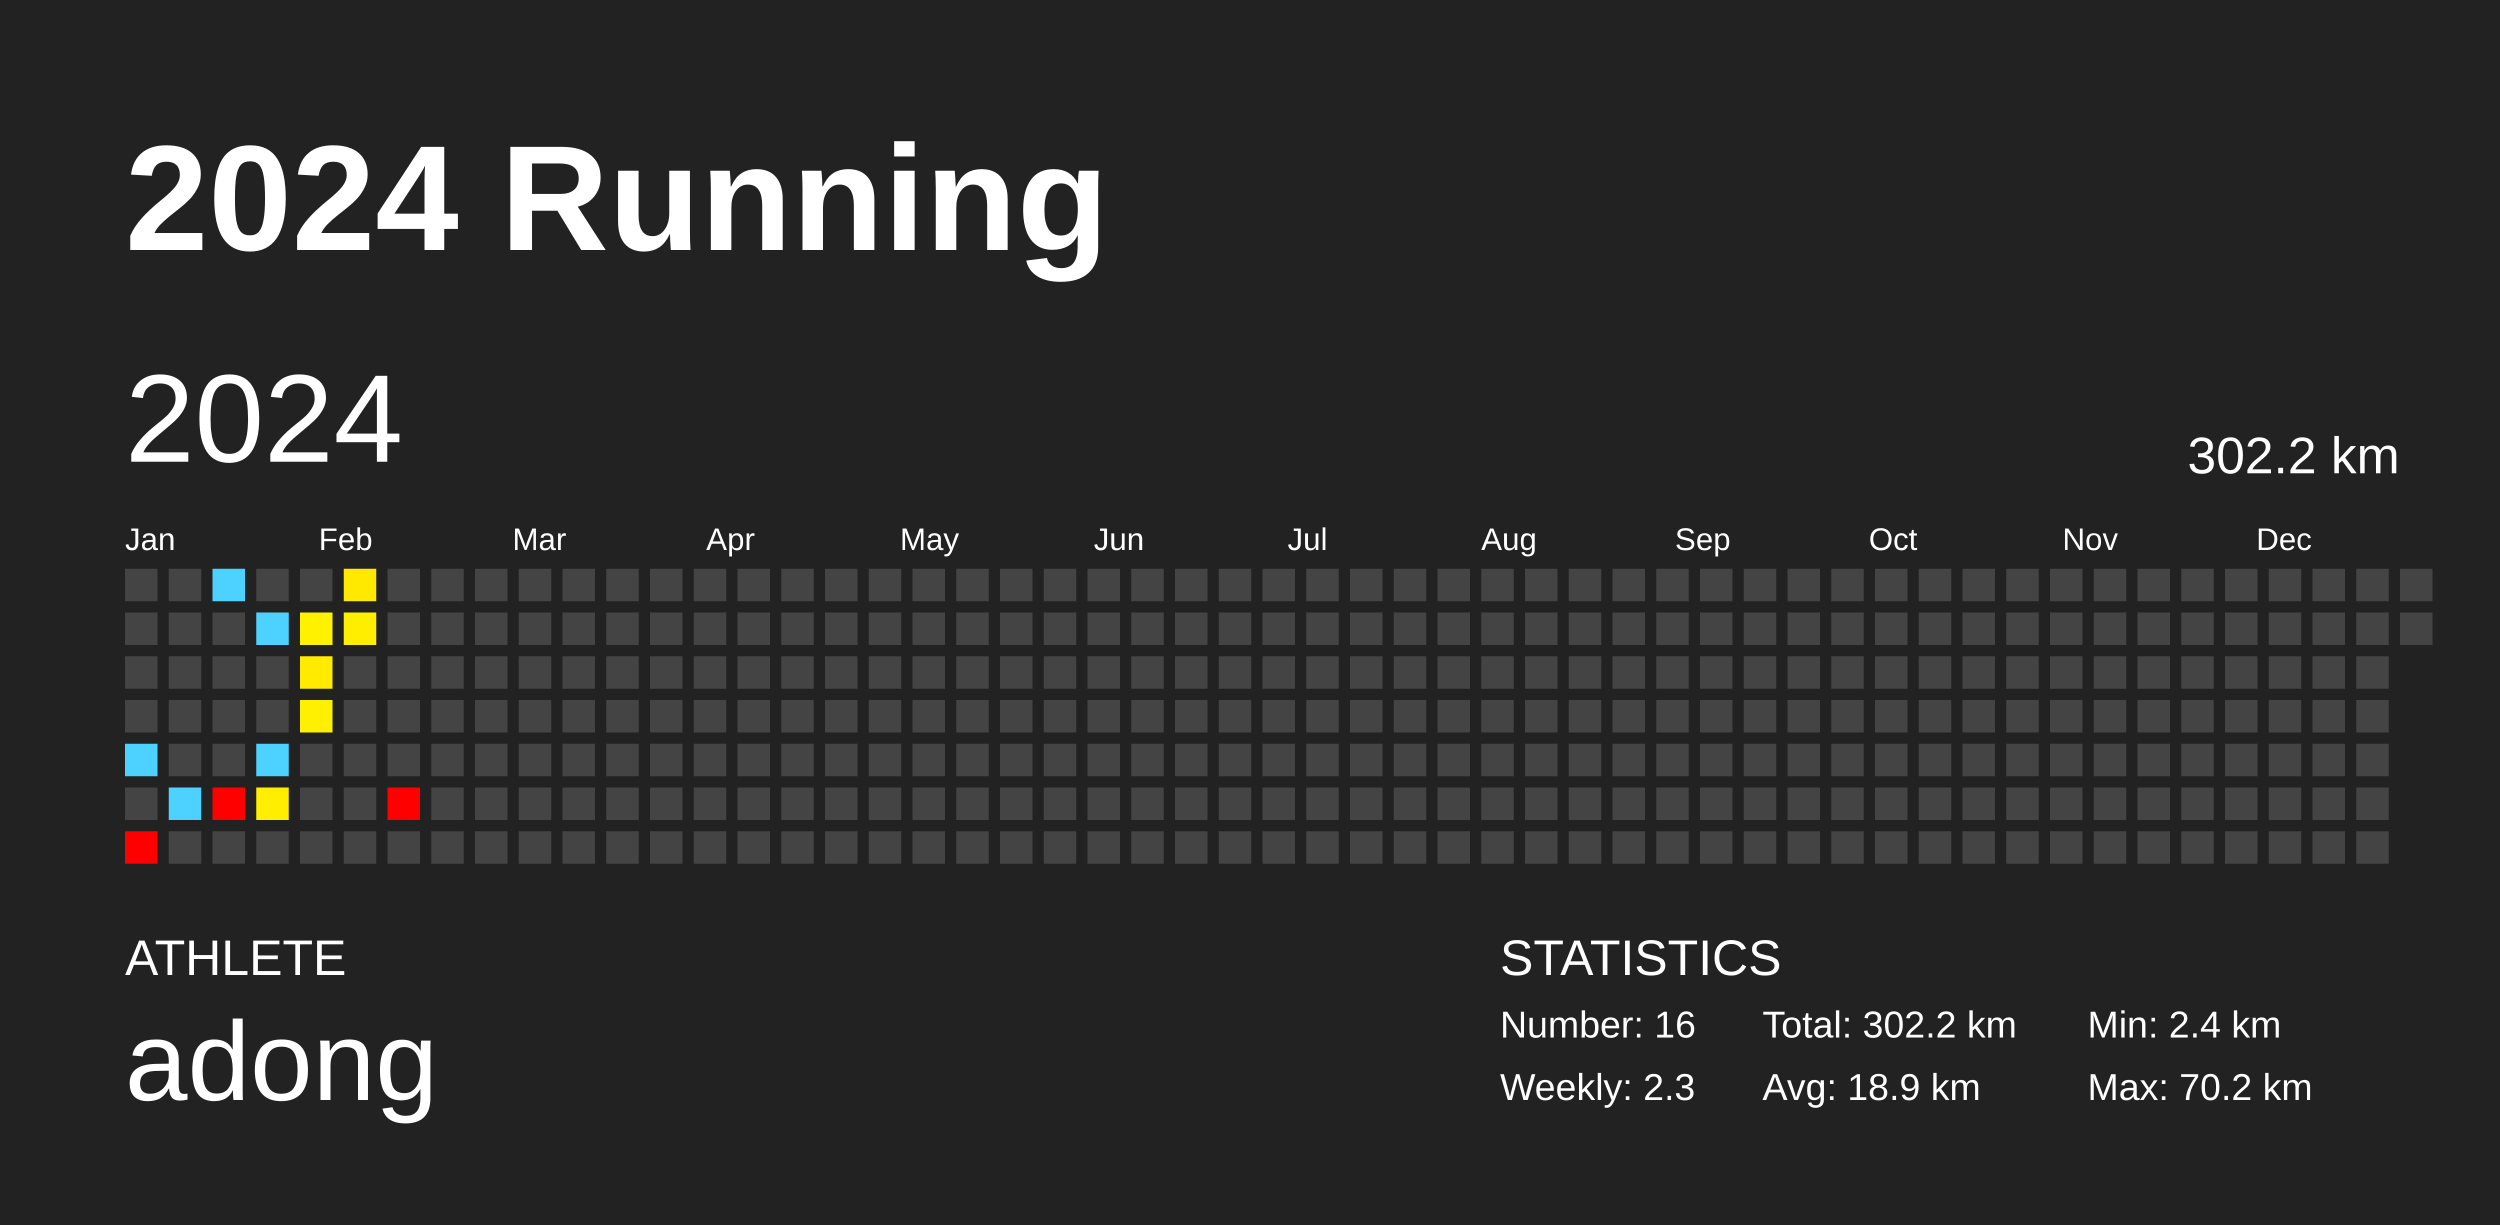
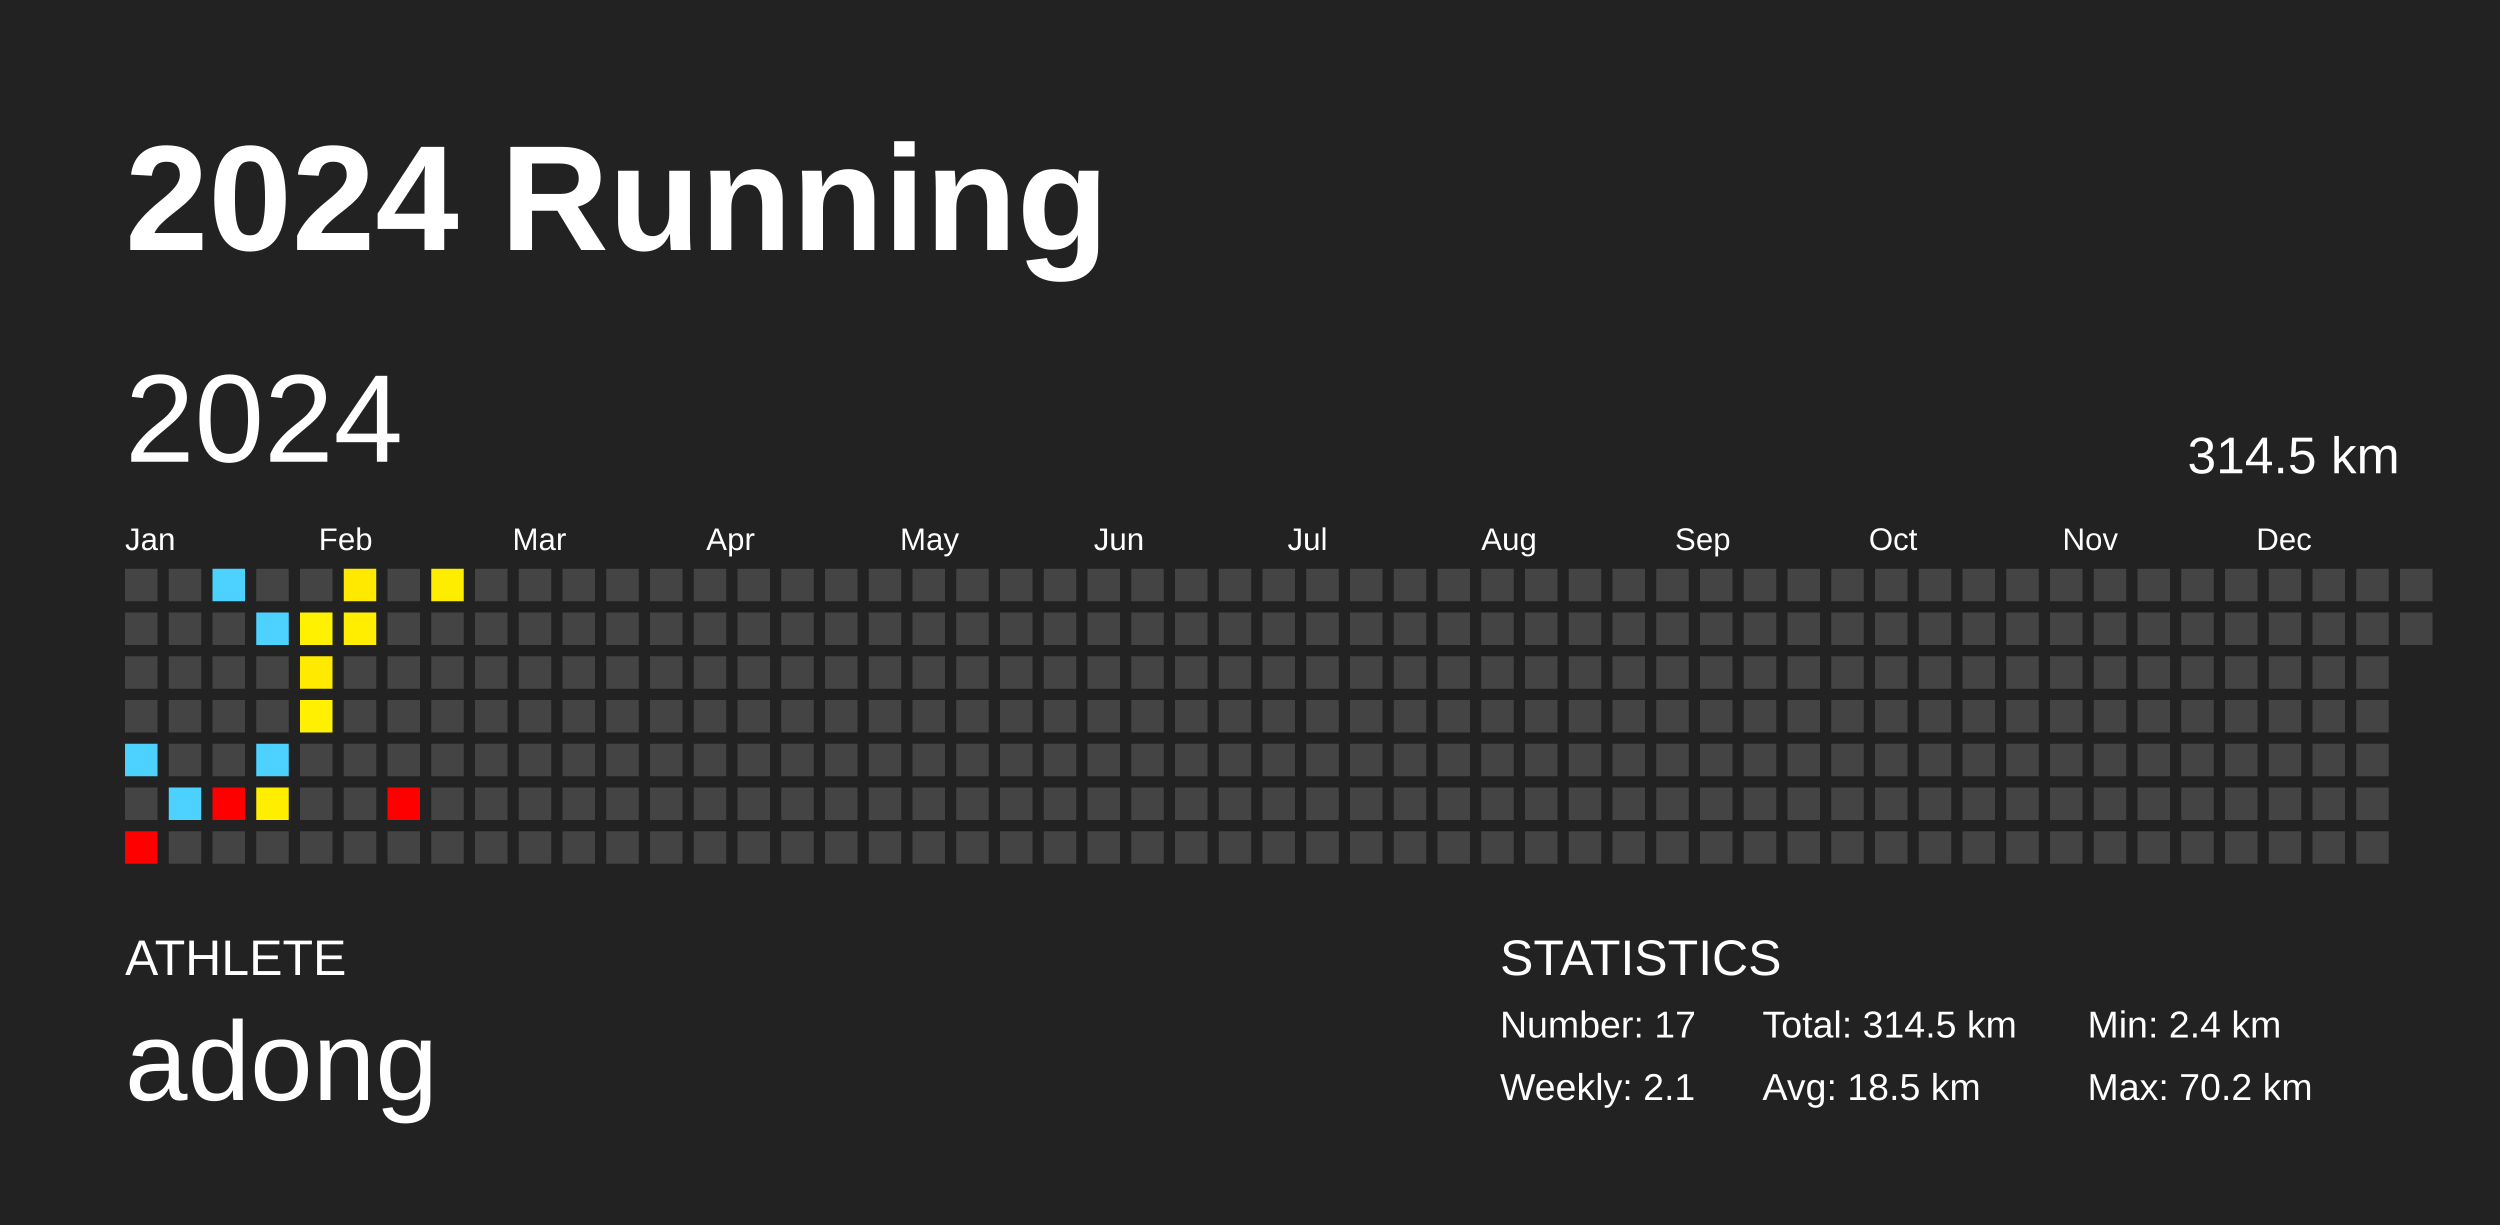
<svg xmlns="http://www.w3.org/2000/svg" baseProfile="full" height="98mm" version="1.1" viewBox="0,0,200,98" width="200mm">
  <defs />
  <rect fill="#222222" height="98" width="200" x="0" y="0" />
  <text fill="#FFFFFF" style="font-size:12px; font-family:Arial; font-weight:bold;" x="10" y="20">2024 Running</text>
  <text fill="#FFFFFF" style="font-size:4px; font-family:Arial" x="10" y="78">ATHLETE</text>
  <text fill="#FFFFFF" style="font-size:9px; font-family:Arial" x="10" y="88">adong</text>
  <text fill="#FFFFFF" style="font-size:4px; font-family:Arial" x="120" y="78">STATISTICS</text>
-   <text fill="#FFFFFF" style="font-size:3px; font-family:Arial" x="120" y="83">Number: 16</text>
-   <text fill="#FFFFFF" style="font-size:3px; font-family:Arial" x="120" y="88">Weekly: 2.3</text>
-   <text fill="#FFFFFF" style="font-size:3px; font-family:Arial" x="141" y="83">Total: 302.2 km</text>
-   <text fill="#FFFFFF" style="font-size:3px; font-family:Arial" x="141" y="88">Avg: 18.9 km</text>
+   <text fill="#FFFFFF" style="font-size:3px; font-family:Arial" x="120" y="83">Number: 17</text>
+   <text fill="#FFFFFF" style="font-size:3px; font-family:Arial" x="120" y="88">Weekly: 2.1</text>
+   <text fill="#FFFFFF" style="font-size:3px; font-family:Arial" x="141" y="83">Total: 314.5 km</text>
+   <text fill="#FFFFFF" style="font-size:3px; font-family:Arial" x="141" y="88">Avg: 18.5 km</text>
  <text fill="#FFFFFF" style="font-size:3px; font-family:Arial" x="167" y="83">Min: 2.4 km</text>
  <text fill="#FFFFFF" style="font-size:3px; font-family:Arial" x="167" y="88">Max: 70.2 km</text>
  <text dominant-baseline="hanging" fill="#FFFFFF" style="font-size:10.0px; font-family:Arial;" x="10" y="30">2024</text>
-   <text dominant-baseline="hanging" fill="#FFFFFF" style="font-size:4.125px; font-family:Arial;" x="175" y="35">302.2 km</text>
+   <text dominant-baseline="hanging" fill="#FFFFFF" style="font-size:4.125px; font-family:Arial;" x="175" y="35">314.5 km</text>
  <text fill="#FFFFFF" style="font-size:2.5px; font-family:Arial" x="10.0" y="44">Jan</text>
  <text fill="#FFFFFF" style="font-size:2.5px; font-family:Arial" x="25.5" y="44">Feb</text>
  <text fill="#FFFFFF" style="font-size:2.5px; font-family:Arial" x="41.0" y="44">Mar</text>
  <text fill="#FFFFFF" style="font-size:2.5px; font-family:Arial" x="56.5" y="44">Apr</text>
  <text fill="#FFFFFF" style="font-size:2.5px; font-family:Arial" x="72.0" y="44">May</text>
  <text fill="#FFFFFF" style="font-size:2.5px; font-family:Arial" x="87.5" y="44">Jun</text>
  <text fill="#FFFFFF" style="font-size:2.5px; font-family:Arial" x="103.0" y="44">Jul</text>
  <text fill="#FFFFFF" style="font-size:2.5px; font-family:Arial" x="118.5" y="44">Aug</text>
  <text fill="#FFFFFF" style="font-size:2.5px; font-family:Arial" x="134.0" y="44">Sep</text>
  <text fill="#FFFFFF" style="font-size:2.5px; font-family:Arial" x="149.5" y="44">Oct</text>
  <text fill="#FFFFFF" style="font-size:2.5px; font-family:Arial" x="165.0" y="44">Nov</text>
  <text fill="#FFFFFF" style="font-size:2.5px; font-family:Arial" x="180.5" y="44">Dec</text>
  <rect fill="#444444" height="2.6" width="2.6" x="10.0" y="45.5" />
  <rect fill="#444444" height="2.6" width="2.6" x="10.0" y="49.0" />
  <rect fill="#444444" height="2.6" width="2.6" x="10.0" y="52.5" />
  <rect fill="#444444" height="2.6" width="2.6" x="10.0" y="56.0" />
  <rect fill="#4dd2ff" height="2.6" width="2.6" x="10.0" y="59.5" />
  <rect fill="#444444" height="2.6" width="2.6" x="10.0" y="63.0" />
  <rect fill="red" height="2.6" width="2.6" x="10.0" y="66.5" />
  <rect fill="#444444" height="2.6" width="2.6" x="13.5" y="45.5" />
  <rect fill="#444444" height="2.6" width="2.6" x="13.5" y="49.0" />
  <rect fill="#444444" height="2.6" width="2.6" x="13.5" y="52.5" />
  <rect fill="#444444" height="2.6" width="2.6" x="13.5" y="56.0" />
  <rect fill="#444444" height="2.6" width="2.6" x="13.5" y="59.5" />
  <rect fill="#4dd2ff" height="2.6" width="2.6" x="13.5" y="63.0" />
  <rect fill="#444444" height="2.6" width="2.6" x="13.5" y="66.5" />
  <rect fill="#4dd2ff" height="2.6" width="2.6" x="17.0" y="45.5" />
  <rect fill="#444444" height="2.6" width="2.6" x="17.0" y="49.0" />
  <rect fill="#444444" height="2.6" width="2.6" x="17.0" y="52.5" />
  <rect fill="#444444" height="2.6" width="2.6" x="17.0" y="56.0" />
  <rect fill="#444444" height="2.6" width="2.6" x="17.0" y="59.5" />
  <rect fill="red" height="2.6" width="2.6" x="17.0" y="63.0" />
  <rect fill="#444444" height="2.6" width="2.6" x="17.0" y="66.5" />
  <rect fill="#444444" height="2.6" width="2.6" x="20.5" y="45.5" />
  <rect fill="#4dd2ff" height="2.6" width="2.6" x="20.5" y="49.0" />
  <rect fill="#444444" height="2.6" width="2.6" x="20.5" y="52.5" />
  <rect fill="#444444" height="2.6" width="2.6" x="20.5" y="56.0" />
  <rect fill="#4dd2ff" height="2.6" width="2.6" x="20.5" y="59.5" />
  <rect fill="#ffee00" height="2.6" width="2.6" x="20.5" y="63.0" />
  <rect fill="#444444" height="2.6" width="2.6" x="20.5" y="66.5" />
  <rect fill="#444444" height="2.6" width="2.6" x="24.0" y="45.5" />
  <rect fill="#fff100" height="2.6" width="2.6" x="24.0" y="49.0" />
  <rect fill="#ffea00" height="2.6" width="2.6" x="24.0" y="52.5" />
  <rect fill="#ffef00" height="2.6" width="2.6" x="24.0" y="56.0" />
  <rect fill="#444444" height="2.6" width="2.6" x="24.0" y="59.5" />
  <rect fill="#444444" height="2.6" width="2.6" x="24.0" y="63.0" />
  <rect fill="#444444" height="2.6" width="2.6" x="24.0" y="66.5" />
  <rect fill="#ffe900" height="2.6" width="2.6" x="27.5" y="45.5" />
  <rect fill="#ffee00" height="2.6" width="2.6" x="27.5" y="49.0" />
  <rect fill="#444444" height="2.6" width="2.6" x="27.5" y="52.5" />
  <rect fill="#444444" height="2.6" width="2.6" x="27.5" y="56.0" />
  <rect fill="#444444" height="2.6" width="2.6" x="27.5" y="59.5" />
  <rect fill="#444444" height="2.6" width="2.6" x="27.5" y="63.0" />
  <rect fill="#444444" height="2.6" width="2.6" x="27.5" y="66.5" />
  <rect fill="#444444" height="2.6" width="2.6" x="31.0" y="45.5" />
  <rect fill="#444444" height="2.6" width="2.6" x="31.0" y="49.0" />
  <rect fill="#444444" height="2.6" width="2.6" x="31.0" y="52.5" />
  <rect fill="#444444" height="2.6" width="2.6" x="31.0" y="56.0" />
  <rect fill="#444444" height="2.6" width="2.6" x="31.0" y="59.5" />
  <rect fill="red" height="2.6" width="2.6" x="31.0" y="63.0" />
  <rect fill="#444444" height="2.6" width="2.6" x="31.0" y="66.5" />
-   <rect fill="#444444" height="2.6" width="2.6" x="34.5" y="45.5" />
+   <rect fill="#ffed00" height="2.6" width="2.6" x="34.5" y="45.5" />
  <rect fill="#444444" height="2.6" width="2.6" x="34.5" y="49.0" />
  <rect fill="#444444" height="2.6" width="2.6" x="34.5" y="52.5" />
  <rect fill="#444444" height="2.6" width="2.6" x="34.5" y="56.0" />
  <rect fill="#444444" height="2.6" width="2.6" x="34.5" y="59.5" />
  <rect fill="#444444" height="2.6" width="2.6" x="34.5" y="63.0" />
  <rect fill="#444444" height="2.6" width="2.6" x="34.5" y="66.5" />
  <rect fill="#444444" height="2.6" width="2.6" x="38.0" y="45.5" />
  <rect fill="#444444" height="2.6" width="2.6" x="38.0" y="49.0" />
  <rect fill="#444444" height="2.6" width="2.6" x="38.0" y="52.5" />
  <rect fill="#444444" height="2.6" width="2.6" x="38.0" y="56.0" />
  <rect fill="#444444" height="2.6" width="2.6" x="38.0" y="59.5" />
  <rect fill="#444444" height="2.6" width="2.6" x="38.0" y="63.0" />
  <rect fill="#444444" height="2.6" width="2.6" x="38.0" y="66.5" />
  <rect fill="#444444" height="2.6" width="2.6" x="41.5" y="45.5" />
  <rect fill="#444444" height="2.6" width="2.6" x="41.5" y="49.0" />
  <rect fill="#444444" height="2.6" width="2.6" x="41.5" y="52.5" />
  <rect fill="#444444" height="2.6" width="2.6" x="41.5" y="56.0" />
  <rect fill="#444444" height="2.6" width="2.6" x="41.5" y="59.5" />
  <rect fill="#444444" height="2.6" width="2.6" x="41.5" y="63.0" />
  <rect fill="#444444" height="2.6" width="2.6" x="41.5" y="66.5" />
  <rect fill="#444444" height="2.6" width="2.6" x="45.0" y="45.5" />
  <rect fill="#444444" height="2.6" width="2.6" x="45.0" y="49.0" />
  <rect fill="#444444" height="2.6" width="2.6" x="45.0" y="52.5" />
  <rect fill="#444444" height="2.6" width="2.6" x="45.0" y="56.0" />
  <rect fill="#444444" height="2.6" width="2.6" x="45.0" y="59.5" />
  <rect fill="#444444" height="2.6" width="2.6" x="45.0" y="63.0" />
  <rect fill="#444444" height="2.6" width="2.6" x="45.0" y="66.5" />
  <rect fill="#444444" height="2.6" width="2.6" x="48.5" y="45.5" />
  <rect fill="#444444" height="2.6" width="2.6" x="48.5" y="49.0" />
  <rect fill="#444444" height="2.6" width="2.6" x="48.5" y="52.5" />
  <rect fill="#444444" height="2.6" width="2.6" x="48.5" y="56.0" />
  <rect fill="#444444" height="2.6" width="2.6" x="48.5" y="59.5" />
  <rect fill="#444444" height="2.6" width="2.6" x="48.5" y="63.0" />
  <rect fill="#444444" height="2.6" width="2.6" x="48.5" y="66.5" />
  <rect fill="#444444" height="2.6" width="2.6" x="52.0" y="45.5" />
  <rect fill="#444444" height="2.6" width="2.6" x="52.0" y="49.0" />
  <rect fill="#444444" height="2.6" width="2.6" x="52.0" y="52.5" />
  <rect fill="#444444" height="2.6" width="2.6" x="52.0" y="56.0" />
  <rect fill="#444444" height="2.6" width="2.6" x="52.0" y="59.5" />
  <rect fill="#444444" height="2.6" width="2.6" x="52.0" y="63.0" />
  <rect fill="#444444" height="2.6" width="2.6" x="52.0" y="66.5" />
  <rect fill="#444444" height="2.6" width="2.6" x="55.5" y="45.5" />
  <rect fill="#444444" height="2.6" width="2.6" x="55.5" y="49.0" />
  <rect fill="#444444" height="2.6" width="2.6" x="55.5" y="52.5" />
  <rect fill="#444444" height="2.6" width="2.6" x="55.5" y="56.0" />
  <rect fill="#444444" height="2.6" width="2.6" x="55.5" y="59.5" />
  <rect fill="#444444" height="2.6" width="2.6" x="55.5" y="63.0" />
  <rect fill="#444444" height="2.6" width="2.6" x="55.5" y="66.5" />
  <rect fill="#444444" height="2.6" width="2.6" x="59.0" y="45.5" />
  <rect fill="#444444" height="2.6" width="2.6" x="59.0" y="49.0" />
  <rect fill="#444444" height="2.6" width="2.6" x="59.0" y="52.5" />
  <rect fill="#444444" height="2.6" width="2.6" x="59.0" y="56.0" />
  <rect fill="#444444" height="2.6" width="2.6" x="59.0" y="59.5" />
  <rect fill="#444444" height="2.6" width="2.6" x="59.0" y="63.0" />
  <rect fill="#444444" height="2.6" width="2.6" x="59.0" y="66.5" />
  <rect fill="#444444" height="2.6" width="2.6" x="62.5" y="45.5" />
  <rect fill="#444444" height="2.6" width="2.6" x="62.5" y="49.0" />
  <rect fill="#444444" height="2.6" width="2.6" x="62.5" y="52.5" />
  <rect fill="#444444" height="2.6" width="2.6" x="62.5" y="56.0" />
  <rect fill="#444444" height="2.6" width="2.6" x="62.5" y="59.5" />
  <rect fill="#444444" height="2.6" width="2.6" x="62.5" y="63.0" />
  <rect fill="#444444" height="2.6" width="2.6" x="62.5" y="66.5" />
  <rect fill="#444444" height="2.6" width="2.6" x="66.0" y="45.5" />
  <rect fill="#444444" height="2.6" width="2.6" x="66.0" y="49.0" />
  <rect fill="#444444" height="2.6" width="2.6" x="66.0" y="52.5" />
  <rect fill="#444444" height="2.6" width="2.6" x="66.0" y="56.0" />
  <rect fill="#444444" height="2.6" width="2.6" x="66.0" y="59.5" />
  <rect fill="#444444" height="2.6" width="2.6" x="66.0" y="63.0" />
  <rect fill="#444444" height="2.6" width="2.6" x="66.0" y="66.5" />
  <rect fill="#444444" height="2.6" width="2.6" x="69.5" y="45.5" />
  <rect fill="#444444" height="2.6" width="2.6" x="69.5" y="49.0" />
  <rect fill="#444444" height="2.6" width="2.6" x="69.5" y="52.5" />
  <rect fill="#444444" height="2.6" width="2.6" x="69.5" y="56.0" />
  <rect fill="#444444" height="2.6" width="2.6" x="69.5" y="59.5" />
  <rect fill="#444444" height="2.6" width="2.6" x="69.5" y="63.0" />
  <rect fill="#444444" height="2.6" width="2.6" x="69.5" y="66.5" />
  <rect fill="#444444" height="2.6" width="2.6" x="73.0" y="45.5" />
  <rect fill="#444444" height="2.6" width="2.6" x="73.0" y="49.0" />
  <rect fill="#444444" height="2.6" width="2.6" x="73.0" y="52.5" />
  <rect fill="#444444" height="2.6" width="2.6" x="73.0" y="56.0" />
  <rect fill="#444444" height="2.6" width="2.6" x="73.0" y="59.5" />
  <rect fill="#444444" height="2.6" width="2.6" x="73.0" y="63.0" />
  <rect fill="#444444" height="2.6" width="2.6" x="73.0" y="66.5" />
  <rect fill="#444444" height="2.6" width="2.6" x="76.5" y="45.5" />
  <rect fill="#444444" height="2.6" width="2.6" x="76.5" y="49.0" />
  <rect fill="#444444" height="2.6" width="2.6" x="76.5" y="52.5" />
  <rect fill="#444444" height="2.6" width="2.6" x="76.5" y="56.0" />
  <rect fill="#444444" height="2.6" width="2.6" x="76.5" y="59.5" />
  <rect fill="#444444" height="2.6" width="2.6" x="76.5" y="63.0" />
  <rect fill="#444444" height="2.6" width="2.6" x="76.5" y="66.5" />
  <rect fill="#444444" height="2.6" width="2.6" x="80.0" y="45.5" />
  <rect fill="#444444" height="2.6" width="2.6" x="80.0" y="49.0" />
  <rect fill="#444444" height="2.6" width="2.6" x="80.0" y="52.5" />
  <rect fill="#444444" height="2.6" width="2.6" x="80.0" y="56.0" />
  <rect fill="#444444" height="2.6" width="2.6" x="80.0" y="59.5" />
  <rect fill="#444444" height="2.6" width="2.6" x="80.0" y="63.0" />
  <rect fill="#444444" height="2.6" width="2.6" x="80.0" y="66.5" />
  <rect fill="#444444" height="2.6" width="2.6" x="83.5" y="45.5" />
  <rect fill="#444444" height="2.6" width="2.6" x="83.5" y="49.0" />
  <rect fill="#444444" height="2.6" width="2.6" x="83.5" y="52.5" />
  <rect fill="#444444" height="2.6" width="2.6" x="83.5" y="56.0" />
  <rect fill="#444444" height="2.6" width="2.6" x="83.5" y="59.5" />
  <rect fill="#444444" height="2.6" width="2.6" x="83.5" y="63.0" />
  <rect fill="#444444" height="2.6" width="2.6" x="83.5" y="66.5" />
  <rect fill="#444444" height="2.6" width="2.6" x="87.0" y="45.5" />
  <rect fill="#444444" height="2.6" width="2.6" x="87.0" y="49.0" />
  <rect fill="#444444" height="2.6" width="2.6" x="87.0" y="52.5" />
  <rect fill="#444444" height="2.6" width="2.6" x="87.0" y="56.0" />
  <rect fill="#444444" height="2.6" width="2.6" x="87.0" y="59.5" />
  <rect fill="#444444" height="2.6" width="2.6" x="87.0" y="63.0" />
  <rect fill="#444444" height="2.6" width="2.6" x="87.0" y="66.5" />
  <rect fill="#444444" height="2.6" width="2.6" x="90.5" y="45.5" />
  <rect fill="#444444" height="2.6" width="2.6" x="90.5" y="49.0" />
  <rect fill="#444444" height="2.6" width="2.6" x="90.5" y="52.5" />
  <rect fill="#444444" height="2.6" width="2.6" x="90.5" y="56.0" />
  <rect fill="#444444" height="2.6" width="2.6" x="90.5" y="59.5" />
  <rect fill="#444444" height="2.6" width="2.6" x="90.5" y="63.0" />
  <rect fill="#444444" height="2.6" width="2.6" x="90.5" y="66.5" />
  <rect fill="#444444" height="2.6" width="2.6" x="94.0" y="45.5" />
  <rect fill="#444444" height="2.6" width="2.6" x="94.0" y="49.0" />
  <rect fill="#444444" height="2.6" width="2.6" x="94.0" y="52.5" />
  <rect fill="#444444" height="2.6" width="2.6" x="94.0" y="56.0" />
  <rect fill="#444444" height="2.6" width="2.6" x="94.0" y="59.5" />
  <rect fill="#444444" height="2.6" width="2.6" x="94.0" y="63.0" />
  <rect fill="#444444" height="2.6" width="2.6" x="94.0" y="66.5" />
  <rect fill="#444444" height="2.6" width="2.6" x="97.5" y="45.5" />
  <rect fill="#444444" height="2.6" width="2.6" x="97.5" y="49.0" />
  <rect fill="#444444" height="2.6" width="2.6" x="97.5" y="52.5" />
  <rect fill="#444444" height="2.6" width="2.6" x="97.5" y="56.0" />
  <rect fill="#444444" height="2.6" width="2.6" x="97.5" y="59.5" />
  <rect fill="#444444" height="2.6" width="2.6" x="97.5" y="63.0" />
  <rect fill="#444444" height="2.6" width="2.6" x="97.5" y="66.5" />
  <rect fill="#444444" height="2.6" width="2.6" x="101.0" y="45.5" />
  <rect fill="#444444" height="2.6" width="2.6" x="101.0" y="49.0" />
  <rect fill="#444444" height="2.6" width="2.6" x="101.0" y="52.5" />
  <rect fill="#444444" height="2.6" width="2.6" x="101.0" y="56.0" />
  <rect fill="#444444" height="2.6" width="2.6" x="101.0" y="59.5" />
  <rect fill="#444444" height="2.6" width="2.6" x="101.0" y="63.0" />
  <rect fill="#444444" height="2.6" width="2.6" x="101.0" y="66.5" />
  <rect fill="#444444" height="2.6" width="2.6" x="104.5" y="45.5" />
  <rect fill="#444444" height="2.6" width="2.6" x="104.5" y="49.0" />
  <rect fill="#444444" height="2.6" width="2.6" x="104.5" y="52.5" />
  <rect fill="#444444" height="2.6" width="2.6" x="104.5" y="56.0" />
  <rect fill="#444444" height="2.6" width="2.6" x="104.5" y="59.5" />
  <rect fill="#444444" height="2.6" width="2.6" x="104.5" y="63.0" />
  <rect fill="#444444" height="2.6" width="2.6" x="104.5" y="66.5" />
  <rect fill="#444444" height="2.6" width="2.6" x="108.0" y="45.5" />
  <rect fill="#444444" height="2.6" width="2.6" x="108.0" y="49.0" />
  <rect fill="#444444" height="2.6" width="2.6" x="108.0" y="52.5" />
  <rect fill="#444444" height="2.6" width="2.6" x="108.0" y="56.0" />
  <rect fill="#444444" height="2.6" width="2.6" x="108.0" y="59.5" />
  <rect fill="#444444" height="2.6" width="2.6" x="108.0" y="63.0" />
  <rect fill="#444444" height="2.6" width="2.6" x="108.0" y="66.5" />
  <rect fill="#444444" height="2.6" width="2.6" x="111.5" y="45.5" />
  <rect fill="#444444" height="2.6" width="2.6" x="111.5" y="49.0" />
  <rect fill="#444444" height="2.6" width="2.6" x="111.5" y="52.5" />
  <rect fill="#444444" height="2.6" width="2.6" x="111.5" y="56.0" />
  <rect fill="#444444" height="2.6" width="2.6" x="111.5" y="59.5" />
  <rect fill="#444444" height="2.6" width="2.6" x="111.5" y="63.0" />
  <rect fill="#444444" height="2.6" width="2.6" x="111.5" y="66.5" />
  <rect fill="#444444" height="2.6" width="2.6" x="115.0" y="45.5" />
  <rect fill="#444444" height="2.6" width="2.6" x="115.0" y="49.0" />
  <rect fill="#444444" height="2.6" width="2.6" x="115.0" y="52.5" />
  <rect fill="#444444" height="2.6" width="2.6" x="115.0" y="56.0" />
  <rect fill="#444444" height="2.6" width="2.6" x="115.0" y="59.5" />
  <rect fill="#444444" height="2.6" width="2.6" x="115.0" y="63.0" />
  <rect fill="#444444" height="2.6" width="2.6" x="115.0" y="66.5" />
  <rect fill="#444444" height="2.6" width="2.6" x="118.5" y="45.5" />
  <rect fill="#444444" height="2.6" width="2.6" x="118.5" y="49.0" />
  <rect fill="#444444" height="2.6" width="2.6" x="118.5" y="52.5" />
  <rect fill="#444444" height="2.6" width="2.6" x="118.5" y="56.0" />
  <rect fill="#444444" height="2.6" width="2.6" x="118.5" y="59.5" />
  <rect fill="#444444" height="2.6" width="2.6" x="118.5" y="63.0" />
  <rect fill="#444444" height="2.6" width="2.6" x="118.5" y="66.5" />
  <rect fill="#444444" height="2.6" width="2.6" x="122.0" y="45.5" />
  <rect fill="#444444" height="2.6" width="2.6" x="122.0" y="49.0" />
  <rect fill="#444444" height="2.6" width="2.6" x="122.0" y="52.5" />
  <rect fill="#444444" height="2.6" width="2.6" x="122.0" y="56.0" />
  <rect fill="#444444" height="2.6" width="2.6" x="122.0" y="59.5" />
  <rect fill="#444444" height="2.6" width="2.6" x="122.0" y="63.0" />
  <rect fill="#444444" height="2.6" width="2.6" x="122.0" y="66.5" />
  <rect fill="#444444" height="2.6" width="2.6" x="125.5" y="45.5" />
  <rect fill="#444444" height="2.6" width="2.6" x="125.5" y="49.0" />
  <rect fill="#444444" height="2.6" width="2.6" x="125.5" y="52.5" />
  <rect fill="#444444" height="2.6" width="2.6" x="125.5" y="56.0" />
  <rect fill="#444444" height="2.6" width="2.6" x="125.5" y="59.5" />
  <rect fill="#444444" height="2.6" width="2.6" x="125.5" y="63.0" />
  <rect fill="#444444" height="2.6" width="2.6" x="125.5" y="66.5" />
  <rect fill="#444444" height="2.6" width="2.6" x="129.0" y="45.5" />
  <rect fill="#444444" height="2.6" width="2.6" x="129.0" y="49.0" />
  <rect fill="#444444" height="2.6" width="2.6" x="129.0" y="52.5" />
  <rect fill="#444444" height="2.6" width="2.6" x="129.0" y="56.0" />
  <rect fill="#444444" height="2.6" width="2.6" x="129.0" y="59.5" />
  <rect fill="#444444" height="2.6" width="2.6" x="129.0" y="63.0" />
  <rect fill="#444444" height="2.6" width="2.6" x="129.0" y="66.5" />
  <rect fill="#444444" height="2.6" width="2.6" x="132.5" y="45.5" />
  <rect fill="#444444" height="2.6" width="2.6" x="132.5" y="49.0" />
  <rect fill="#444444" height="2.6" width="2.6" x="132.5" y="52.5" />
  <rect fill="#444444" height="2.6" width="2.6" x="132.5" y="56.0" />
  <rect fill="#444444" height="2.6" width="2.6" x="132.5" y="59.5" />
  <rect fill="#444444" height="2.6" width="2.6" x="132.5" y="63.0" />
  <rect fill="#444444" height="2.6" width="2.6" x="132.5" y="66.5" />
  <rect fill="#444444" height="2.6" width="2.6" x="136.0" y="45.5" />
  <rect fill="#444444" height="2.6" width="2.6" x="136.0" y="49.0" />
  <rect fill="#444444" height="2.6" width="2.6" x="136.0" y="52.5" />
  <rect fill="#444444" height="2.6" width="2.6" x="136.0" y="56.0" />
  <rect fill="#444444" height="2.6" width="2.6" x="136.0" y="59.5" />
  <rect fill="#444444" height="2.6" width="2.6" x="136.0" y="63.0" />
  <rect fill="#444444" height="2.6" width="2.6" x="136.0" y="66.5" />
  <rect fill="#444444" height="2.6" width="2.6" x="139.5" y="45.5" />
  <rect fill="#444444" height="2.6" width="2.6" x="139.5" y="49.0" />
  <rect fill="#444444" height="2.6" width="2.6" x="139.5" y="52.5" />
  <rect fill="#444444" height="2.6" width="2.6" x="139.5" y="56.0" />
  <rect fill="#444444" height="2.6" width="2.6" x="139.5" y="59.5" />
  <rect fill="#444444" height="2.6" width="2.6" x="139.5" y="63.0" />
  <rect fill="#444444" height="2.6" width="2.6" x="139.5" y="66.5" />
  <rect fill="#444444" height="2.6" width="2.6" x="143.0" y="45.5" />
  <rect fill="#444444" height="2.6" width="2.6" x="143.0" y="49.0" />
  <rect fill="#444444" height="2.6" width="2.6" x="143.0" y="52.5" />
  <rect fill="#444444" height="2.6" width="2.6" x="143.0" y="56.0" />
  <rect fill="#444444" height="2.6" width="2.6" x="143.0" y="59.5" />
  <rect fill="#444444" height="2.6" width="2.6" x="143.0" y="63.0" />
  <rect fill="#444444" height="2.6" width="2.6" x="143.0" y="66.5" />
  <rect fill="#444444" height="2.6" width="2.6" x="146.5" y="45.5" />
  <rect fill="#444444" height="2.6" width="2.6" x="146.5" y="49.0" />
  <rect fill="#444444" height="2.6" width="2.6" x="146.5" y="52.5" />
  <rect fill="#444444" height="2.6" width="2.6" x="146.5" y="56.0" />
  <rect fill="#444444" height="2.6" width="2.6" x="146.5" y="59.5" />
  <rect fill="#444444" height="2.6" width="2.6" x="146.5" y="63.0" />
  <rect fill="#444444" height="2.6" width="2.6" x="146.5" y="66.5" />
  <rect fill="#444444" height="2.6" width="2.6" x="150.0" y="45.5" />
  <rect fill="#444444" height="2.6" width="2.6" x="150.0" y="49.0" />
  <rect fill="#444444" height="2.6" width="2.6" x="150.0" y="52.5" />
  <rect fill="#444444" height="2.6" width="2.6" x="150.0" y="56.0" />
  <rect fill="#444444" height="2.6" width="2.6" x="150.0" y="59.5" />
  <rect fill="#444444" height="2.6" width="2.6" x="150.0" y="63.0" />
  <rect fill="#444444" height="2.6" width="2.6" x="150.0" y="66.5" />
  <rect fill="#444444" height="2.6" width="2.6" x="153.5" y="45.5" />
  <rect fill="#444444" height="2.6" width="2.6" x="153.5" y="49.0" />
  <rect fill="#444444" height="2.6" width="2.6" x="153.5" y="52.5" />
  <rect fill="#444444" height="2.6" width="2.6" x="153.5" y="56.0" />
  <rect fill="#444444" height="2.6" width="2.6" x="153.5" y="59.5" />
  <rect fill="#444444" height="2.6" width="2.6" x="153.5" y="63.0" />
  <rect fill="#444444" height="2.6" width="2.6" x="153.5" y="66.5" />
  <rect fill="#444444" height="2.6" width="2.6" x="157.0" y="45.5" />
  <rect fill="#444444" height="2.6" width="2.6" x="157.0" y="49.0" />
  <rect fill="#444444" height="2.6" width="2.6" x="157.0" y="52.5" />
  <rect fill="#444444" height="2.6" width="2.6" x="157.0" y="56.0" />
  <rect fill="#444444" height="2.6" width="2.6" x="157.0" y="59.5" />
  <rect fill="#444444" height="2.6" width="2.6" x="157.0" y="63.0" />
  <rect fill="#444444" height="2.6" width="2.6" x="157.0" y="66.5" />
  <rect fill="#444444" height="2.6" width="2.6" x="160.5" y="45.5" />
  <rect fill="#444444" height="2.6" width="2.6" x="160.5" y="49.0" />
  <rect fill="#444444" height="2.6" width="2.6" x="160.5" y="52.5" />
  <rect fill="#444444" height="2.6" width="2.6" x="160.5" y="56.0" />
  <rect fill="#444444" height="2.6" width="2.6" x="160.5" y="59.5" />
  <rect fill="#444444" height="2.6" width="2.6" x="160.5" y="63.0" />
  <rect fill="#444444" height="2.6" width="2.6" x="160.5" y="66.5" />
  <rect fill="#444444" height="2.6" width="2.6" x="164.0" y="45.5" />
  <rect fill="#444444" height="2.6" width="2.6" x="164.0" y="49.0" />
  <rect fill="#444444" height="2.6" width="2.6" x="164.0" y="52.5" />
  <rect fill="#444444" height="2.6" width="2.6" x="164.0" y="56.0" />
  <rect fill="#444444" height="2.6" width="2.6" x="164.0" y="59.5" />
  <rect fill="#444444" height="2.6" width="2.6" x="164.0" y="63.0" />
  <rect fill="#444444" height="2.6" width="2.6" x="164.0" y="66.5" />
  <rect fill="#444444" height="2.6" width="2.6" x="167.5" y="45.5" />
  <rect fill="#444444" height="2.6" width="2.6" x="167.5" y="49.0" />
  <rect fill="#444444" height="2.6" width="2.6" x="167.5" y="52.5" />
  <rect fill="#444444" height="2.6" width="2.6" x="167.5" y="56.0" />
  <rect fill="#444444" height="2.6" width="2.6" x="167.5" y="59.5" />
  <rect fill="#444444" height="2.6" width="2.6" x="167.5" y="63.0" />
  <rect fill="#444444" height="2.6" width="2.6" x="167.5" y="66.5" />
  <rect fill="#444444" height="2.6" width="2.6" x="171.0" y="45.5" />
  <rect fill="#444444" height="2.6" width="2.6" x="171.0" y="49.0" />
  <rect fill="#444444" height="2.6" width="2.6" x="171.0" y="52.5" />
  <rect fill="#444444" height="2.6" width="2.6" x="171.0" y="56.0" />
  <rect fill="#444444" height="2.6" width="2.6" x="171.0" y="59.5" />
  <rect fill="#444444" height="2.6" width="2.6" x="171.0" y="63.0" />
  <rect fill="#444444" height="2.6" width="2.6" x="171.0" y="66.5" />
  <rect fill="#444444" height="2.6" width="2.6" x="174.5" y="45.5" />
  <rect fill="#444444" height="2.6" width="2.6" x="174.5" y="49.0" />
  <rect fill="#444444" height="2.6" width="2.6" x="174.5" y="52.5" />
  <rect fill="#444444" height="2.6" width="2.6" x="174.5" y="56.0" />
  <rect fill="#444444" height="2.6" width="2.6" x="174.5" y="59.5" />
  <rect fill="#444444" height="2.6" width="2.6" x="174.5" y="63.0" />
  <rect fill="#444444" height="2.6" width="2.6" x="174.5" y="66.5" />
  <rect fill="#444444" height="2.6" width="2.6" x="178.0" y="45.5" />
  <rect fill="#444444" height="2.6" width="2.6" x="178.0" y="49.0" />
  <rect fill="#444444" height="2.6" width="2.6" x="178.0" y="52.5" />
  <rect fill="#444444" height="2.6" width="2.6" x="178.0" y="56.0" />
  <rect fill="#444444" height="2.6" width="2.6" x="178.0" y="59.5" />
  <rect fill="#444444" height="2.6" width="2.6" x="178.0" y="63.0" />
  <rect fill="#444444" height="2.6" width="2.6" x="178.0" y="66.5" />
  <rect fill="#444444" height="2.6" width="2.6" x="181.5" y="45.5" />
  <rect fill="#444444" height="2.6" width="2.6" x="181.5" y="49.0" />
  <rect fill="#444444" height="2.6" width="2.6" x="181.5" y="52.5" />
  <rect fill="#444444" height="2.6" width="2.6" x="181.5" y="56.0" />
  <rect fill="#444444" height="2.6" width="2.6" x="181.5" y="59.5" />
  <rect fill="#444444" height="2.6" width="2.6" x="181.5" y="63.0" />
  <rect fill="#444444" height="2.6" width="2.6" x="181.5" y="66.5" />
  <rect fill="#444444" height="2.6" width="2.6" x="185.0" y="45.5" />
  <rect fill="#444444" height="2.6" width="2.6" x="185.0" y="49.0" />
  <rect fill="#444444" height="2.6" width="2.6" x="185.0" y="52.5" />
  <rect fill="#444444" height="2.6" width="2.6" x="185.0" y="56.0" />
  <rect fill="#444444" height="2.6" width="2.6" x="185.0" y="59.5" />
  <rect fill="#444444" height="2.6" width="2.6" x="185.0" y="63.0" />
  <rect fill="#444444" height="2.6" width="2.6" x="185.0" y="66.5" />
  <rect fill="#444444" height="2.6" width="2.6" x="188.5" y="45.5" />
  <rect fill="#444444" height="2.6" width="2.6" x="188.5" y="49.0" />
  <rect fill="#444444" height="2.6" width="2.6" x="188.5" y="52.5" />
  <rect fill="#444444" height="2.6" width="2.6" x="188.5" y="56.0" />
  <rect fill="#444444" height="2.6" width="2.6" x="188.5" y="59.5" />
  <rect fill="#444444" height="2.6" width="2.6" x="188.5" y="63.0" />
  <rect fill="#444444" height="2.6" width="2.6" x="188.5" y="66.5" />
  <rect fill="#444444" height="2.6" width="2.6" x="192.0" y="45.5" />
  <rect fill="#444444" height="2.6" width="2.6" x="192.0" y="49.0" />
</svg>
